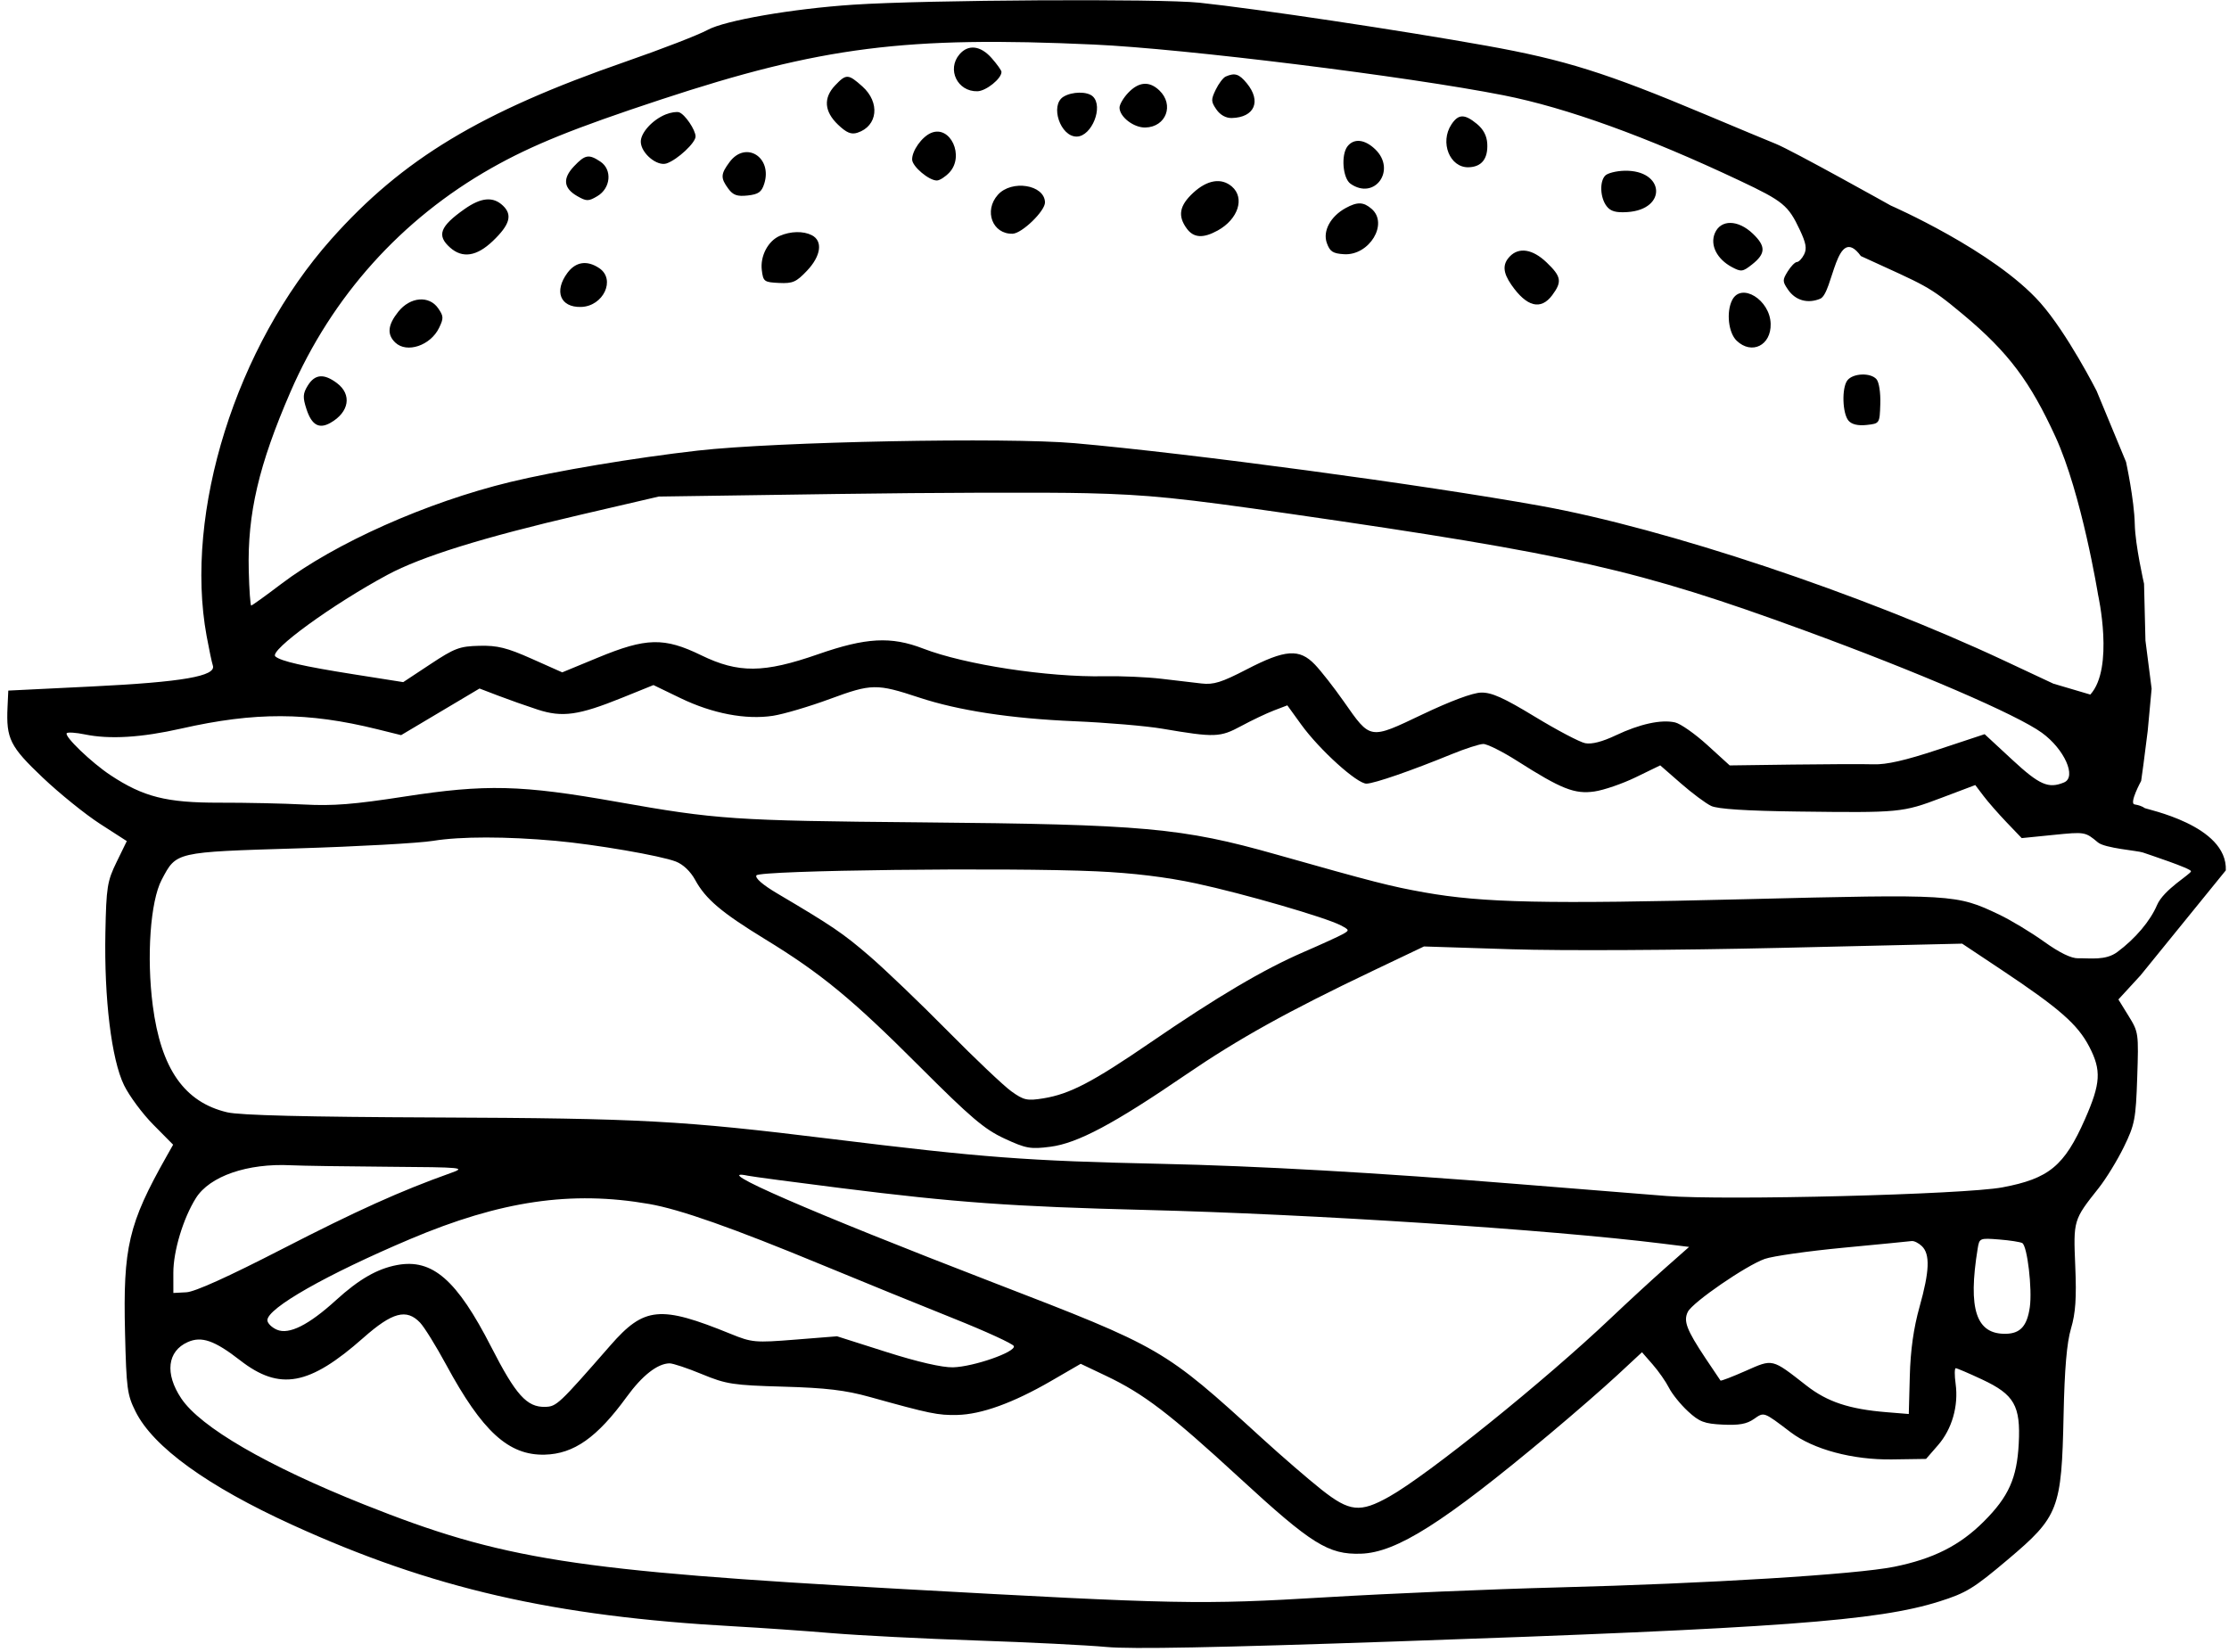
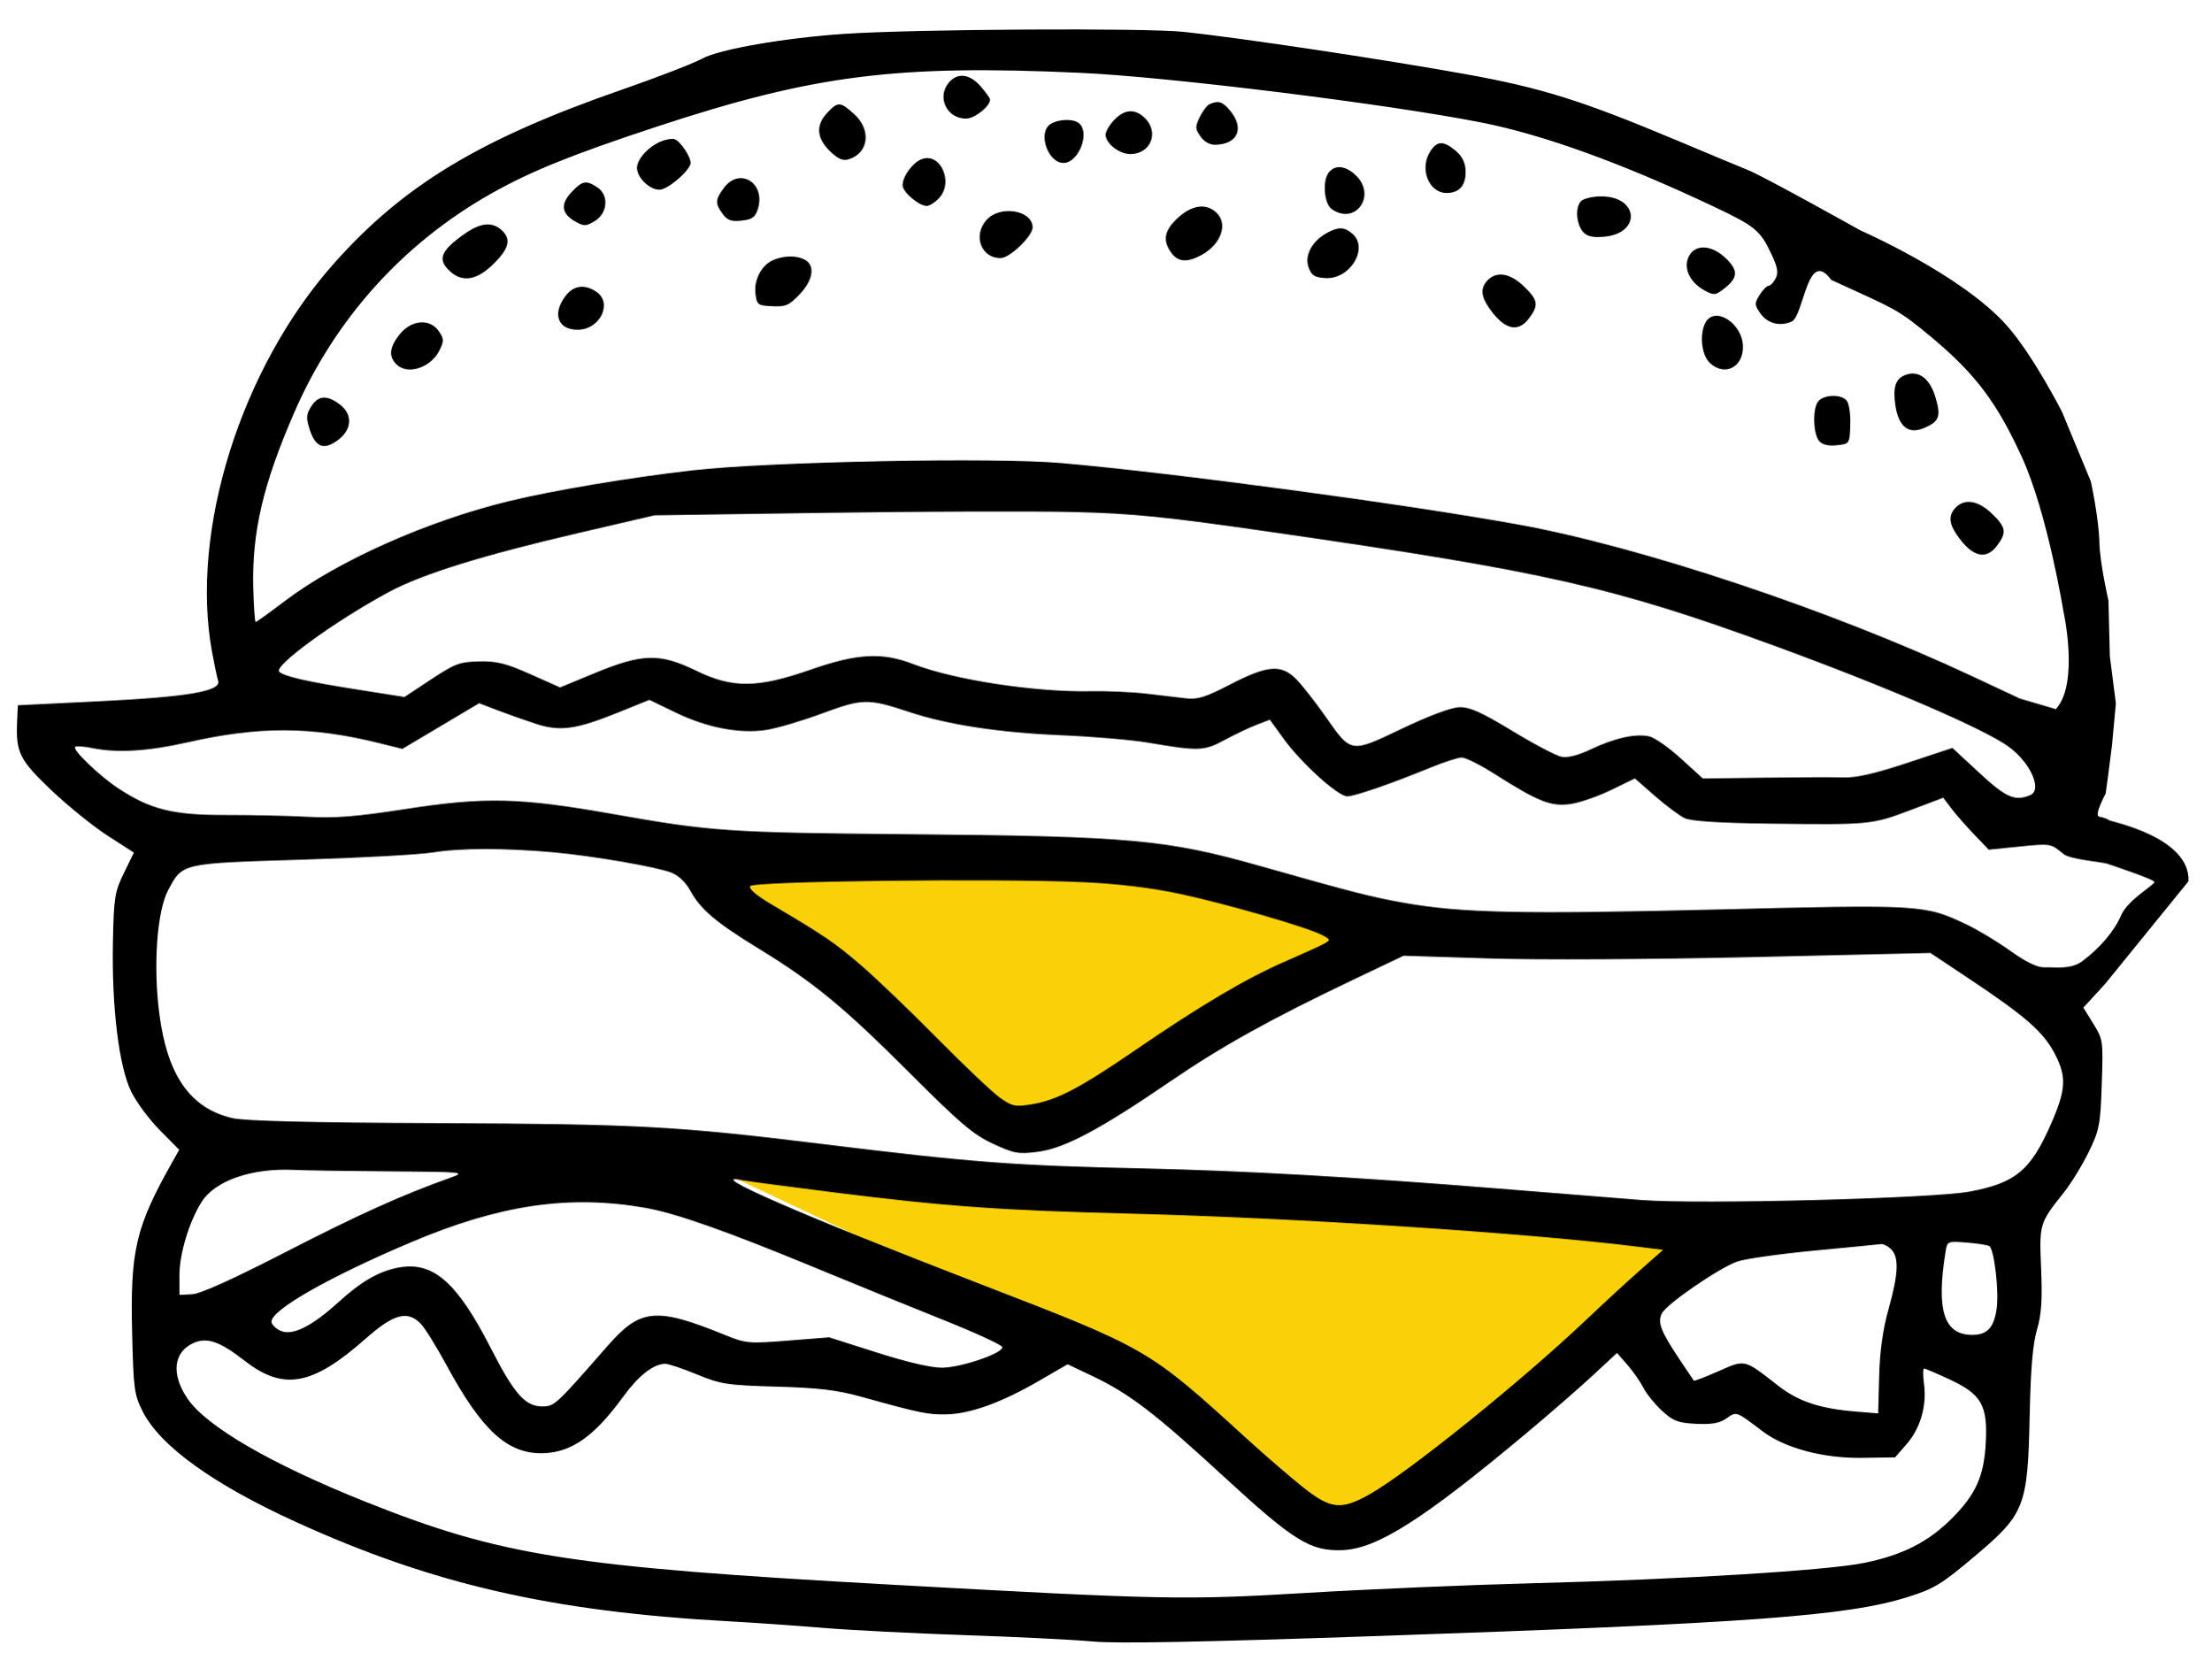
- <svg xmlns="http://www.w3.org/2000/svg" width="160" viewBox="0 0 224 166" fill="none">
-   <path fill-rule="evenodd" clip-rule="evenodd" d="M85.758 0.471C79.633 0.877 72.846 2.052 71.106 3.008C70.207 3.501 66.518 4.93 62.907 6.183C48.292 11.255 40.455 15.979 33.286 24.04C23.731 34.785 18.484 51.495 20.764 63.923C21.005 65.237 21.287 66.573 21.391 66.89C21.739 67.955 18.341 68.545 9.284 68.99L0.833 69.405L0.757 71.061C0.611 74.246 0.999 75.022 4.296 78.151C5.991 79.759 8.585 81.852 10.06 82.803L12.743 84.532L11.717 86.636C10.776 88.562 10.682 89.158 10.591 93.728C10.46 100.376 11.204 106.472 12.461 109.057C12.987 110.138 14.312 111.927 15.408 113.033L17.398 115.044L16.728 116.232C12.911 122.991 12.355 125.357 12.565 133.945C12.702 139.569 12.783 140.176 13.622 141.861C15.399 145.427 20.838 149.36 29.387 153.258C43.384 159.64 55.621 162.448 73.806 163.451C76.44 163.596 80.835 163.902 83.572 164.132C86.309 164.361 92.857 164.695 98.122 164.872C103.388 165.051 109.272 165.344 111.199 165.524C113.668 165.754 122.241 165.591 140.248 164.969C178.784 163.64 188.684 162.912 194.891 160.949C197.6 160.092 198.331 159.645 201.777 156.735C206.895 152.413 207.177 151.682 207.377 142.216C207.476 137.551 207.698 134.952 208.123 133.517C208.583 131.963 208.686 130.453 208.55 127.251C208.355 122.625 208.361 122.604 210.897 119.41C211.638 118.477 212.779 116.616 213.434 115.274C214.53 113.027 214.636 112.475 214.776 108.294C214.925 103.821 214.912 103.731 213.906 102.101L212.885 100.448L213.999 99.234L215.113 98.021L223.68 87.472C223.866 82.917 215.665 81.342 215.512 81.205C215.359 81.068 214.907 80.905 214.509 80.843C213.934 80.754 215.172 78.484 215.172 78.484L215.403 76.816L215.83 73.463L216.224 69.214L215.604 64.377L215.462 58.668C215.462 58.668 214.576 54.804 214.531 52.689C214.479 50.219 213.653 46.424 213.653 46.424L210.693 39.28C210.693 39.28 207.753 33.492 205.027 30.418C200.386 25.185 190.009 20.657 190.009 20.657C190.009 20.657 180.113 15.122 178.447 14.452C177.731 14.165 174.545 12.837 171.367 11.501C161.395 7.31 157.268 6.014 149.378 4.596C140.86 3.066 126.312 0.884 120.538 0.272C116.571 -0.149 93.083 -0.014 85.758 0.471ZM109.944 4.478C119.026 4.894 141.434 7.67 151.096 9.576C157.427 10.826 165.475 13.736 174.86 18.169C179.206 20.222 179.709 20.635 180.87 23.104C181.498 24.438 181.594 24.988 181.3 25.573C181.093 25.987 180.767 26.329 180.577 26.334C180.387 26.339 179.97 26.765 179.651 27.281C179.116 28.147 179.119 28.287 179.693 29.121C180.435 30.198 181.659 30.543 182.914 30.027C184.218 29.492 184.523 22.34 187.005 25.734C193.622 28.775 193.732 28.65 197.284 31.611C201.898 35.458 204.048 38.426 206.556 43.885C209.202 49.644 210.844 59.783 210.844 59.783C210.844 59.783 212.488 67.143 210.063 69.805L206.348 68.708L201.383 66.382C187.023 59.655 167.427 53.115 154.821 50.84C143.049 48.716 119.696 45.575 108.008 44.542C101.142 43.936 78.011 44.389 70.133 45.284C63.771 46.007 55.85 47.334 51.265 48.445C42.875 50.479 33.667 54.582 28.229 58.711C26.678 59.888 25.336 60.854 25.247 60.856C25.159 60.858 25.046 59.275 24.998 57.337C24.856 51.634 26.002 46.73 29.192 39.38C33.354 29.788 40.338 22.013 49.392 16.89C53.449 14.595 57.668 12.889 66.397 10.011C82.538 4.692 91.038 3.611 109.944 4.478ZM96.424 5.459C95.127 6.973 96.216 9.222 98.222 9.172C99.098 9.15 100.658 7.894 100.642 7.223C100.638 7.074 100.194 6.452 99.655 5.84C98.542 4.577 97.305 4.431 96.424 5.459ZM83.92 8.587C82.728 9.845 82.83 11.206 84.216 12.53C85.07 13.346 85.544 13.542 86.168 13.339C88.213 12.673 88.464 10.294 86.659 8.684C85.239 7.416 85.036 7.409 83.92 8.587ZM123.179 7.691C122.925 7.801 122.473 8.393 122.176 9.008C121.687 10.018 121.694 10.208 122.242 11.004C122.62 11.554 123.199 11.876 123.783 11.861C126.079 11.804 126.783 10.173 125.292 8.364C124.519 7.427 124.098 7.292 123.179 7.691ZM113.37 9.333C112.886 9.844 112.496 10.518 112.504 10.832C112.527 11.762 113.945 12.845 115.102 12.816C117.185 12.764 118.024 10.536 116.507 9.087C115.499 8.124 114.436 8.207 113.37 9.333ZM106.866 9.726C105.487 10.579 106.565 13.767 108.218 13.726C109.719 13.688 110.903 10.724 109.827 9.696C109.279 9.173 107.735 9.188 106.866 9.726ZM66.902 11.499C65.568 12.035 64.373 13.351 64.395 14.261C64.424 15.407 66.042 16.752 66.995 16.422C68.089 16.044 69.916 14.337 69.9 13.709C69.883 13.034 68.837 11.496 68.254 11.289C68.012 11.203 67.403 11.298 66.902 11.499ZM93.568 13.36C92.642 13.748 91.642 15.156 91.664 16.04C91.681 16.737 93.37 18.158 94.157 18.139C94.433 18.132 94.991 17.776 95.396 17.348C96.959 15.699 95.513 12.544 93.568 13.36ZM145.861 12.503C144.67 14.303 145.689 16.858 147.578 16.811C148.89 16.778 149.541 15.959 149.461 14.443C149.418 13.649 149.073 12.99 148.415 12.45C147.178 11.434 146.559 11.447 145.861 12.503ZM57.684 16.712C56.52 17.94 56.625 18.916 58.008 19.708C58.944 20.244 59.136 20.244 60.032 19.712C61.38 18.912 61.543 17.049 60.337 16.244C59.173 15.468 58.799 15.534 57.684 16.712ZM73.318 16.285C72.415 17.499 72.397 17.885 73.193 18.967C73.67 19.616 74.086 19.762 75.135 19.648C76.213 19.53 76.532 19.305 76.797 18.478C77.652 15.809 74.943 14.101 73.318 16.285ZM135.418 14.702C134.745 15.559 134.935 17.922 135.721 18.469C138.159 20.168 140.364 17.07 138.193 14.996C137.147 13.996 136.062 13.882 135.418 14.702ZM46.68 21.013C44.207 22.755 43.865 23.667 45.231 24.882C46.474 25.988 47.901 25.771 49.517 24.23C51.234 22.593 51.521 21.603 50.548 20.673C49.559 19.728 48.354 19.834 46.68 21.013ZM100.277 19.58C98.846 21.189 99.735 23.541 101.756 23.491C102.696 23.468 105.036 21.2 105.014 20.333C104.97 18.558 101.657 18.031 100.277 19.58ZM119.903 19.384C118.517 20.669 118.333 21.706 119.265 22.974C119.956 23.914 120.907 23.973 122.372 23.166C124.431 22.03 125.122 19.895 123.801 18.752C122.744 17.839 121.321 18.07 119.903 19.384ZM161.309 17.652C160.728 18.264 160.806 19.875 161.457 20.724C161.85 21.237 162.388 21.389 163.538 21.314C167.582 21.052 167.294 17.06 163.238 17.161C162.414 17.181 161.545 17.402 161.309 17.652ZM135.231 20.91C133.706 21.745 132.909 23.225 133.337 24.422C133.645 25.285 133.948 25.481 135.07 25.549C137.608 25.7 139.562 22.481 137.836 20.989C137.02 20.284 136.408 20.265 135.231 20.91ZM78.356 23.707C77.182 24.216 76.385 25.734 76.555 27.139C76.695 28.295 76.789 28.366 78.283 28.437C79.668 28.503 80.016 28.351 81.103 27.203C82.512 25.716 82.712 24.211 81.576 23.636C80.718 23.202 79.455 23.23 78.356 23.707ZM172.333 23.433C171.826 24.629 172.539 26.043 174.056 26.849C174.977 27.338 175.135 27.317 176.064 26.584C177.452 25.49 177.473 24.75 176.152 23.488C174.661 22.064 172.925 22.039 172.333 23.433ZM57.024 27.423C55.653 29.267 56.299 30.901 58.379 30.849C60.635 30.793 61.911 28.077 60.214 26.946C58.993 26.131 57.859 26.301 57.024 27.423ZM151.714 25.785C150.978 26.562 151.027 27.388 151.883 28.623C153.421 30.844 154.844 31.205 155.989 29.666C156.997 28.311 156.907 27.791 155.418 26.369C154.017 25.03 152.636 24.812 151.714 25.785ZM40.02 31.334C38.964 32.66 38.872 33.614 39.722 34.427C40.88 35.532 43.263 34.733 44.126 32.95C44.591 31.988 44.583 31.779 44.041 30.993C43.127 29.665 41.22 29.827 40.02 31.334ZM174.067 30.166C173.463 31.372 173.696 33.451 174.524 34.242C176.035 35.686 177.994 34.715 177.94 32.548C177.88 30.128 174.981 28.344 174.067 30.166ZM30.929 38.752C30.434 39.555 30.413 39.931 30.799 41.118C31.321 42.721 32.063 43.146 33.209 42.495C35.096 41.426 35.386 39.648 33.862 38.504C32.547 37.517 31.645 37.594 30.929 38.752ZM185.654 38.22C185.068 38.967 185.142 41.563 185.771 42.287C186.092 42.656 186.723 42.803 187.579 42.71C188.894 42.566 188.895 42.565 188.958 40.595C188.994 39.46 188.832 38.407 188.575 38.111C187.986 37.434 186.22 37.5 185.654 38.22ZM109.205 49.567C115.391 49.718 118.588 50.042 129.674 51.643C157.836 55.71 164.67 57.26 181.318 63.354C192.746 67.537 202.691 71.823 205.199 73.647C207.466 75.296 208.715 78.101 207.42 78.637C205.853 79.286 204.955 78.892 202.215 76.354L199.443 73.786L194.779 75.33C191.457 76.429 189.586 76.856 188.274 76.814C187.262 76.782 183.596 76.794 180.129 76.841L173.825 76.926L171.574 74.877C170.336 73.75 168.878 72.727 168.333 72.604C166.938 72.289 164.794 72.757 162.376 73.903C161.012 74.55 159.959 74.82 159.303 74.693C158.754 74.586 156.482 73.39 154.253 72.035C151.116 70.129 149.895 69.58 148.842 69.606C147.989 69.626 145.793 70.444 142.941 71.801C137.596 74.345 137.752 74.371 135.042 70.502C134.063 69.104 132.756 67.433 132.137 66.788C130.58 65.165 129.165 65.264 125.292 67.27C122.756 68.583 121.968 68.83 120.748 68.692C119.937 68.6 118.11 68.385 116.69 68.215C115.269 68.046 112.7 67.933 110.981 67.965C105.287 68.073 96.969 66.802 92.773 65.183C89.544 63.938 87.029 64.073 82.213 65.752C76.747 67.656 74.215 67.678 70.46 65.852C66.736 64.04 64.942 64.083 60.063 66.101L56.501 67.573L53.443 66.211C50.944 65.097 49.981 64.859 48.174 64.904C46.178 64.953 45.697 65.134 43.242 66.757L40.522 68.555L35.547 67.769C30.476 66.967 28.222 66.452 27.669 65.97C27.013 65.397 33.421 60.735 38.944 57.767C42.356 55.934 48.521 54.016 58.337 51.733L66.201 49.904L84.037 49.646C93.847 49.505 105.173 49.469 109.205 49.567ZM54.026 71.314C56.514 72.123 58.14 71.895 62.523 70.123L65.669 68.851L68.388 70.165C71.591 71.714 74.949 72.355 77.672 71.939C78.742 71.775 81.318 71.014 83.395 70.248C87.594 68.7 88.095 68.692 92.366 70.104C96.321 71.411 101.588 72.215 107.966 72.485C111.207 72.622 115.189 72.96 116.814 73.237C122.086 74.133 122.608 74.115 124.731 72.968C125.793 72.394 127.271 71.691 128.015 71.406L129.368 70.889L130.762 72.817C132.597 75.354 136.384 78.78 137.328 78.757C138.128 78.737 141.828 77.457 145.866 75.803C147.228 75.245 148.661 74.781 149.053 74.771C149.444 74.762 150.987 75.532 152.482 76.484C156.91 79.304 158.246 79.832 160.227 79.546C161.175 79.409 163.051 78.763 164.396 78.109L166.843 76.921L168.912 78.727C170.05 79.721 171.421 80.743 171.96 80.998C172.613 81.309 175.51 81.496 180.666 81.56C190.946 81.689 191.176 81.667 195.101 80.184L198.502 78.899L199.324 79.986C199.776 80.585 200.826 81.785 201.657 82.653L203.169 84.231L206.357 83.91C209.522 83.591 209.554 83.597 210.827 84.663C211.532 85.254 214.808 85.487 215.351 85.679C215.894 85.871 220.174 87.275 220.181 87.559C220.188 87.844 217.434 89.389 216.765 90.966C216.096 92.543 214.6 94.33 212.767 95.686C211.588 96.557 210.063 96.281 208.852 96.311C208.151 96.329 206.972 95.755 205.407 94.633C204.098 93.695 202.064 92.47 200.887 91.909C196.607 89.872 196.268 89.852 175.343 90.372C155.316 90.87 149.027 90.736 143.142 89.688C139.765 89.087 138.032 88.643 128.262 85.878C118.772 83.192 114.962 82.849 92.427 82.647C73.762 82.481 72.026 82.363 61.997 80.585C52.381 78.88 48.825 78.792 40.646 80.057C35.533 80.847 33.486 81.009 30.549 80.855C28.523 80.748 24.694 80.665 22.04 80.671C16.731 80.681 14.407 80.093 11.098 77.903C9.188 76.638 6.426 73.985 6.709 73.686C6.818 73.571 7.637 73.626 8.528 73.81C11.023 74.322 14.206 74.129 18.219 73.221C25.635 71.543 30.924 71.561 37.903 73.287L40.309 73.883L44.249 71.54L48.189 69.197L50.095 69.926C51.143 70.327 52.912 70.951 54.026 71.314ZM55.841 84.506C59.855 84.869 66.389 85.995 67.919 86.587C68.651 86.871 69.395 87.579 69.864 88.44C70.909 90.358 72.505 91.71 76.872 94.382C82.519 97.836 85.641 100.407 92.387 107.157C97.569 112.34 98.921 113.489 100.941 114.426C103.109 115.431 103.555 115.511 105.566 115.249C108.294 114.894 111.934 112.958 119.151 108.022C124.432 104.41 129.43 101.633 138.015 97.544L143.1 95.121L151.942 95.403C156.96 95.562 168.654 95.501 178.984 95.261L197.184 94.838L201.112 97.453C206.968 101.353 208.795 102.953 209.962 105.204C211.19 107.571 211.111 108.882 209.526 112.479C207.456 117.176 205.909 118.453 201.226 119.333C197.419 120.049 173.391 120.664 167.463 120.198C164.929 119.998 158.211 119.46 152.534 119C138.369 117.855 126.438 117.179 116.614 116.965C103.152 116.672 98.815 116.344 83.469 114.456C68.487 112.612 64.408 112.391 43.801 112.308C30.8 112.255 24.109 112.09 22.834 111.789C18.521 110.771 16.176 107.408 15.352 101.061C14.715 96.156 15.111 90.574 16.248 88.418C17.737 85.597 17.546 85.641 29.923 85.262C35.989 85.076 42.105 84.737 43.516 84.507C46.289 84.057 50.864 84.056 55.841 84.506ZM110.181 87.569C113.854 87.736 117.216 88.145 120.215 88.789C125.006 89.82 133.249 92.21 134.75 93.005C135.611 93.461 135.62 93.5 134.956 93.877C134.573 94.094 132.786 94.911 130.985 95.691C126.965 97.433 122.319 100.178 115.598 104.784C109.81 108.751 107.502 109.955 104.862 110.384C103.218 110.651 102.886 110.579 101.633 109.68C100.865 109.128 97.983 106.395 95.228 103.606C92.473 100.816 88.95 97.441 87.4 96.105C84.722 93.798 83.633 93.058 78.118 89.799C76.647 88.93 75.858 88.246 76.015 87.977C76.314 87.463 101.282 87.165 110.181 87.569ZM38.996 117.26C46.636 117.316 46.85 117.338 45.266 117.902C40.268 119.683 35.845 121.677 28.369 125.522C22.903 128.333 19.584 129.832 18.728 129.877L17.422 129.945L17.42 127.913C17.418 125.731 18.412 122.439 19.686 120.411C21.073 118.204 24.87 116.892 29.243 117.111C30.256 117.162 34.645 117.229 38.996 117.26ZM84.484 119.402C96.055 120.856 101.727 121.264 115.073 121.6C131.901 122.024 155.642 123.568 167.019 124.979L169.744 125.317L167.34 127.441C166.018 128.61 163.562 130.871 161.882 132.466C155.213 138.798 143.503 148.232 139.595 150.422C136.684 152.054 135.626 151.944 132.806 149.715C131.506 148.686 128.832 146.378 126.865 144.584C116.924 135.517 116.83 135.462 99.803 128.892C81.317 121.76 71.124 117.32 75.164 118.162C75.621 118.257 79.815 118.815 84.484 119.402ZM65.237 121.002C68.356 121.546 73.582 123.388 82.653 127.14C86.639 128.789 92.564 131.202 95.819 132.503C99.074 133.804 101.804 135.056 101.884 135.286C102.092 135.879 97.823 137.366 95.767 137.418C94.688 137.444 92.216 136.876 89.086 135.88L84.118 134.3L79.896 134.636C75.89 134.956 75.559 134.926 73.444 134.064C66.34 131.169 64.741 131.322 61.338 135.218C56.147 141.16 55.932 141.363 54.782 141.392C52.947 141.437 51.838 140.206 49.374 135.39C45.909 128.616 43.455 126.477 39.906 127.138C37.914 127.509 36.076 128.565 33.772 130.664C31.017 133.172 29.046 134.16 27.829 133.639C27.31 133.417 26.879 132.99 26.871 132.691C26.841 131.487 32.806 128.093 41.2 124.538C50.304 120.682 57.407 119.637 65.237 121.002ZM193.131 125.234C193.974 126.041 193.911 127.743 192.903 131.336C192.304 133.473 191.992 135.687 191.923 138.29L191.821 142.11L189.567 141.926C185.838 141.622 183.634 140.889 181.541 139.256C178.023 136.51 178.197 136.552 175.426 137.777C174.084 138.37 172.947 138.807 172.899 138.749C172.851 138.69 172.171 137.679 171.388 136.501C169.49 133.645 169.155 132.763 169.618 131.838C170.101 130.875 175.47 127.183 177.35 126.521C178.142 126.242 181.689 125.737 185.232 125.4C188.775 125.064 191.868 124.761 192.106 124.728C192.344 124.695 192.805 124.923 193.131 125.234ZM203.228 124.933C203.733 125.23 204.242 129.563 203.983 131.372C203.715 133.253 203.039 134.012 201.603 134.048C198.591 134.123 197.747 131.595 198.744 125.483C198.915 124.431 198.948 124.417 200.896 124.57C201.984 124.656 203.033 124.819 203.228 124.933ZM42.217 132.93C42.642 133.377 43.818 135.275 44.832 137.148C48.472 143.875 51.112 146.285 54.743 146.195C57.669 146.122 60.005 144.475 62.98 140.387C64.54 138.241 66.062 137.048 67.275 137.018C67.605 137.009 69.074 137.498 70.539 138.104C72.98 139.114 73.667 139.219 78.726 139.362C83.001 139.482 84.959 139.715 87.397 140.394C93.464 142.084 94.264 142.248 96.191 142.205C98.632 142.15 101.82 140.995 105.636 138.785L108.604 137.065L111.141 138.271C114.95 140.083 117.533 142.057 124.59 148.551C131.815 155.201 133.496 156.25 136.761 156.15C140.336 156.04 145.07 153.038 155.733 144.117C158.112 142.128 161.172 139.465 162.533 138.201L165.009 135.902L166.082 137.13C166.673 137.806 167.411 138.863 167.723 139.48C168.035 140.097 168.892 141.158 169.628 141.838C170.778 142.899 171.272 143.088 173.131 143.177C174.762 143.254 175.532 143.116 176.251 142.617C177.298 141.89 177.19 141.852 179.952 143.945C182.229 145.671 186.184 146.731 190.128 146.673L193.556 146.623L194.761 145.238C196.164 143.625 196.832 141.293 196.527 139.073C196.408 138.21 196.415 137.506 196.542 137.507C196.669 137.509 197.862 138.019 199.192 138.642C202.425 140.154 203.067 141.276 202.871 145.077C202.692 148.558 201.855 150.424 199.352 152.922C196.942 155.328 194.299 156.661 190.361 157.461C186.536 158.236 171.635 159.152 156.485 159.541C150.014 159.707 139.552 160.152 133.237 160.53C120.639 161.284 118.437 161.241 90.636 159.698C57.568 157.864 50.5 156.753 36.575 151.201C26.837 147.318 20.139 143.43 18.211 140.538C16.55 138.048 16.812 135.797 18.868 134.881C20.258 134.262 21.559 134.716 24.133 136.717C28.108 139.806 31.075 139.264 36.509 134.458C39.429 131.876 40.852 131.495 42.217 132.93Z" fill="black" />
+ <svg xmlns="http://www.w3.org/2000/svg" width="145" viewBox="0 0 227 172" fill="none">
+   <path d="M104.5 117.5L73.5 90.5V87L114 88.5C123.333 91 142.2 96.1 143 96.5C143.8 96.9 117.667 110.667 104.5 117.5Z" fill="#FAD008" />
+   <path d="M174 126C174.8 126.4 150.167 151.667 137 158.5L110.5 137.499L74.5 120.499L107.5 122.999L147 124.499C156.333 126.999 173.2 125.6 174 126Z" fill="#FAD008" />
+   <path fill-rule="evenodd" clip-rule="evenodd" d="M86.758 3.471C80.633 3.877 73.846 5.052 72.106 6.008C71.207 6.501 67.518 7.93 63.907 9.183C49.292 14.255 41.455 18.979 34.286 27.04C24.731 37.785 19.484 54.495 21.764 66.923C22.005 68.237 22.287 69.573 22.391 69.89C22.739 70.955 19.341 71.545 10.284 71.99L1.833 72.405L1.757 74.061C1.611 77.246 1.999 78.022 5.296 81.151C6.991 82.759 9.585 84.852 11.06 85.803L13.743 87.532L12.717 89.636C11.776 91.562 11.682 92.158 11.591 96.728C11.46 103.376 12.204 109.472 13.461 112.057C13.987 113.138 15.312 114.927 16.408 116.033L18.398 118.044L17.728 119.232C13.911 125.991 13.355 128.357 13.565 136.945C13.702 142.569 13.783 143.176 14.622 144.861C16.399 148.427 21.838 152.36 30.387 156.258C44.384 162.64 56.621 165.448 74.806 166.451C77.44 166.596 81.835 166.902 84.572 167.132C87.309 167.361 93.857 167.695 99.122 167.872C104.388 168.051 110.272 168.344 112.199 168.524C114.668 168.754 123.241 168.591 141.248 167.969C179.784 166.64 189.684 165.912 195.891 163.949C198.6 163.092 199.331 162.645 202.777 159.735C207.895 155.413 208.177 154.682 208.377 145.216C208.476 140.551 208.698 137.952 209.123 136.517C209.583 134.963 209.686 133.453 209.55 130.251C209.355 125.625 209.361 125.604 211.897 122.41C212.638 121.477 213.779 119.616 214.434 118.274C215.53 116.027 215.636 115.475 215.776 111.294C215.925 106.821 215.912 106.731 214.906 105.101L213.885 103.448L214.999 102.234L216.113 101.021L224.68 90.472C224.866 85.917 216.665 84.342 216.512 84.205C216.359 84.068 215.907 83.905 215.509 83.843C214.934 83.754 216.172 81.484 216.172 81.484L216.403 79.816L216.83 76.463L217.224 72.214L216.604 67.377L216.462 61.668C216.462 61.668 215.576 57.804 215.531 55.689C215.479 53.219 214.653 49.424 214.653 49.424L211.693 42.28C211.693 42.28 208.753 36.492 206.027 33.418C201.386 28.185 191.009 23.657 191.009 23.657C191.009 23.657 181.113 18.122 179.447 17.452C178.731 17.165 175.545 15.837 172.367 14.501C162.395 10.31 158.268 9.014 150.378 7.596C141.86 6.066 127.312 3.884 121.538 3.272C117.571 2.851 94.083 2.986 86.758 3.471ZM110.944 7.478C120.026 7.894 142.434 10.67 152.096 12.576C158.427 13.826 166.475 16.736 175.86 21.169C180.206 23.222 180.709 23.635 181.87 26.104C182.498 27.438 182.594 27.988 182.3 28.573C182.093 28.987 181.767 29.329 181.577 29.334C181.387 29.339 180.97 29.765 180.651 30.281C180.116 31.147 180.119 31.287 180.693 32.121C181.435 33.198 182.659 33.542 183.914 33.027C185.218 32.492 185.523 25.34 188.005 28.734C194.622 31.775 194.732 31.65 198.284 34.611C202.898 38.458 205.048 41.426 207.556 46.885C210.202 52.644 211.844 62.783 211.844 62.783C211.844 62.783 213.488 70.143 211.063 72.805L207.348 71.708L202.383 69.382C188.023 62.655 168.427 56.115 155.821 53.84C144.049 51.716 120.696 48.575 109.008 47.542C102.142 46.936 79.011 47.389 71.133 48.284C64.771 49.007 56.85 50.334 52.265 51.445C43.875 53.479 34.667 57.582 29.229 61.711C27.678 62.888 26.336 63.854 26.247 63.856C26.159 63.858 26.046 62.275 25.998 60.337C25.856 54.634 27.002 49.73 30.192 42.38C34.354 32.788 41.338 25.013 50.392 19.89C54.449 17.595 58.668 15.889 67.397 13.011C83.538 7.692 92.038 6.611 110.944 7.478ZM97.424 8.459C96.127 9.973 97.216 12.222 99.222 12.172C100.098 12.15 101.658 10.894 101.642 10.223C101.638 10.074 101.194 9.452 100.655 8.84C99.542 7.577 98.305 7.431 97.424 8.459ZM84.92 11.587C83.728 12.845 83.83 14.206 85.216 15.53C86.07 16.346 86.544 16.542 87.168 16.339C89.213 15.673 89.464 13.294 87.659 11.684C86.239 10.416 86.036 10.409 84.92 11.587ZM124.179 10.691C123.925 10.801 123.473 11.393 123.176 12.008C122.687 13.018 122.694 13.208 123.242 14.004C123.62 14.554 124.199 14.876 124.783 14.861C127.079 14.804 127.783 13.173 126.292 11.364C125.519 10.427 125.098 10.292 124.179 10.691ZM114.37 12.333C113.886 12.844 113.496 13.518 113.504 13.832C113.527 14.762 114.945 15.845 116.102 15.816C118.185 15.764 119.024 13.536 117.507 12.087C116.499 11.124 115.436 11.207 114.37 12.333ZM107.866 12.726C106.487 13.579 107.565 16.767 109.218 16.726C110.719 16.689 111.903 13.724 110.827 12.696C110.279 12.173 108.735 12.188 107.866 12.726ZM67.902 14.499C66.568 15.035 65.373 16.351 65.395 17.261C65.424 18.407 67.042 19.752 67.995 19.422C69.089 19.044 70.916 17.337 70.9 16.709C70.883 16.034 69.837 14.496 69.254 14.289C69.012 14.203 68.403 14.298 67.902 14.499ZM94.568 16.36C93.642 16.748 92.642 18.156 92.664 19.04C92.681 19.737 94.37 21.158 95.157 21.139C95.433 21.132 95.991 20.776 96.396 20.348C97.959 18.699 96.513 15.544 94.568 16.36ZM146.861 15.503C145.67 17.303 146.689 19.858 148.578 19.811C149.89 19.778 150.541 18.959 150.461 17.442C150.418 16.649 150.073 15.99 149.415 15.45C148.178 14.434 147.559 14.447 146.861 15.503ZM58.684 19.712C57.52 20.94 57.625 21.916 59.008 22.708C59.944 23.244 60.136 23.244 61.032 22.712C62.38 21.912 62.543 20.049 61.337 19.244C60.173 18.468 59.799 18.534 58.684 19.712ZM74.318 19.285C73.415 20.499 73.397 20.885 74.193 21.967C74.67 22.616 75.086 22.762 76.135 22.648C77.213 22.53 77.532 22.305 77.797 21.478C78.652 18.809 75.943 17.101 74.318 19.285ZM136.418 17.702C135.745 18.558 135.935 20.922 136.721 21.469C139.159 23.168 141.364 20.07 139.193 17.996C138.147 16.996 137.062 16.882 136.418 17.702ZM47.68 24.013C45.207 25.755 44.865 26.667 46.231 27.882C47.474 28.988 48.901 28.771 50.517 27.23C52.234 25.593 52.521 24.603 51.548 23.673C50.559 22.728 49.354 22.834 47.68 24.013ZM101.277 22.58C99.846 24.189 100.735 26.541 102.756 26.491C103.696 26.468 106.036 24.2 106.014 23.333C105.97 21.558 102.657 21.031 101.277 22.58ZM120.903 22.384C119.517 23.669 119.333 24.706 120.265 25.974C120.956 26.914 121.907 26.973 123.372 26.166C125.431 25.03 126.122 22.895 124.801 21.752C123.744 20.839 122.321 21.07 120.903 22.384ZM162.309 20.652C161.728 21.264 161.806 22.875 162.457 23.724C162.85 24.237 163.388 24.389 164.538 24.314C168.582 24.052 168.294 20.06 164.238 20.161C163.414 20.181 162.545 20.402 162.309 20.652ZM136.231 23.91C134.706 24.745 133.909 26.225 134.337 27.422C134.645 28.285 134.948 28.481 136.07 28.549C138.608 28.7 140.562 25.481 138.836 23.989C138.02 23.284 137.408 23.265 136.231 23.91ZM79.356 26.707C78.182 27.216 77.385 28.734 77.555 30.139C77.695 31.295 77.789 31.366 79.283 31.437C80.668 31.503 81.016 31.351 82.103 30.203C83.512 28.716 83.712 27.211 82.576 26.636C81.718 26.202 80.455 26.23 79.356 26.707ZM173.333 26.433C172.826 27.629 173.539 29.043 175.056 29.849C175.977 30.338 176.135 30.317 177.064 29.584C178.452 28.49 178.473 27.75 177.152 26.488C175.661 25.064 173.925 25.039 173.333 26.433ZM58.024 30.423C56.653 32.267 57.299 33.901 59.379 33.849C61.635 33.793 62.911 31.077 61.214 29.946C59.993 29.131 58.859 29.301 58.024 30.423ZM152.714 28.785C151.978 29.562 152.027 30.388 152.883 31.623C154.421 33.844 155.844 34.205 156.989 32.666C157.997 31.311 157.907 30.791 156.418 29.369C155.017 28.03 153.636 27.812 152.714 28.785ZM41.02 34.334C39.964 35.66 39.872 36.614 40.722 37.427C41.88 38.532 44.263 37.733 45.126 35.95C45.591 34.988 45.583 34.779 45.041 33.993C44.127 32.665 42.22 32.827 41.02 34.334ZM175.067 33.166C174.463 34.372 174.696 36.451 175.524 37.242C177.035 38.686 178.994 37.715 178.94 35.548C178.88 33.128 175.981 31.344 175.067 33.166ZM31.929 41.752C31.434 42.555 31.413 42.931 31.799 44.118C32.321 45.721 33.063 46.146 34.209 45.495C36.096 44.426 36.386 42.648 34.862 41.504C33.547 40.517 32.645 40.594 31.929 41.752ZM186.654 41.22C186.068 41.967 186.142 44.563 186.771 45.287C187.092 45.656 187.723 45.803 188.579 45.71C189.894 45.566 189.895 45.565 189.958 43.595C189.994 42.46 189.832 41.407 189.575 41.111C188.986 40.434 187.22 40.5 186.654 41.22ZM110.205 52.567C116.391 52.718 119.588 53.042 130.674 54.643C158.836 58.71 165.67 60.26 182.318 66.354C193.746 70.537 203.691 74.823 206.199 76.647C208.466 78.296 209.715 81.101 208.42 81.637C206.853 82.286 205.955 81.892 203.215 79.354L200.443 76.786L195.779 78.33C192.457 79.429 190.586 79.856 189.274 79.814C188.262 79.782 184.596 79.794 181.129 79.841L174.825 79.926L172.574 77.877C171.336 76.75 169.878 75.727 169.333 75.604C167.938 75.289 165.794 75.757 163.376 76.903C162.012 77.55 160.959 77.82 160.303 77.693C159.754 77.586 157.482 76.39 155.253 75.035C152.116 73.129 150.895 72.58 149.842 72.606C148.989 72.626 146.793 73.444 143.941 74.801C138.596 77.345 138.752 77.371 136.042 73.502C135.063 72.104 133.756 70.433 133.137 69.788C131.58 68.165 130.165 68.264 126.292 70.27C123.756 71.583 122.968 71.83 121.748 71.692C120.937 71.6 119.11 71.385 117.69 71.215C116.269 71.046 113.7 70.933 111.981 70.965C106.287 71.073 97.969 69.802 93.773 68.183C90.544 66.938 88.029 67.073 83.213 68.752C77.747 70.656 75.215 70.678 71.46 68.852C67.736 67.04 65.942 67.083 61.063 69.101L57.501 70.573L54.443 69.211C51.944 68.097 50.981 67.859 49.174 67.904C47.178 67.953 46.697 68.134 44.242 69.757L41.522 71.555L36.547 70.769C31.476 69.967 29.222 69.452 28.669 68.97C28.013 68.397 34.421 63.735 39.944 60.767C43.356 58.934 49.521 57.016 59.337 54.733L67.201 52.904L85.037 52.646C94.847 52.505 106.173 52.469 110.205 52.567ZM55.026 74.314C57.514 75.123 59.14 74.895 63.523 73.123L66.669 71.851L69.388 73.165C72.591 74.714 75.949 75.355 78.672 74.939C79.742 74.775 82.318 74.014 84.395 73.248C88.594 71.7 89.095 71.692 93.366 73.104C97.321 74.411 102.588 75.215 108.966 75.485C112.207 75.622 116.189 75.96 117.814 76.237C123.086 77.133 123.608 77.115 125.731 75.968C126.793 75.394 128.271 74.691 129.015 74.406L130.368 73.889L131.762 75.817C133.597 78.354 137.384 81.78 138.328 81.757C139.128 81.737 142.828 80.457 146.866 78.803C148.228 78.245 149.661 77.781 150.053 77.771C150.444 77.762 151.987 78.532 153.482 79.484C157.91 82.304 159.246 82.832 161.227 82.546C162.175 82.409 164.051 81.763 165.396 81.109L167.843 79.921L169.912 81.727C171.05 82.721 172.421 83.743 172.96 83.998C173.613 84.309 176.51 84.496 181.666 84.56C191.946 84.689 192.176 84.667 196.101 83.184L199.502 81.899L200.324 82.986C200.776 83.585 201.826 84.785 202.657 85.653L204.169 87.231L207.357 86.91C210.522 86.591 210.554 86.597 211.827 87.663C212.532 88.254 215.808 88.487 216.351 88.679C216.894 88.871 221.174 90.275 221.181 90.559C221.188 90.844 218.434 92.389 217.765 93.966C217.096 95.543 215.6 97.33 213.767 98.686C212.588 99.557 211.063 99.281 209.852 99.311C209.151 99.329 207.972 98.755 206.407 97.633C205.098 96.695 203.064 95.47 201.887 94.909C197.607 92.872 197.268 92.852 176.343 93.372C156.316 93.87 150.027 93.736 144.142 92.688C140.765 92.087 139.032 91.643 129.262 88.878C119.772 86.192 115.962 85.849 93.427 85.647C74.762 85.481 73.026 85.363 62.997 83.585C53.381 81.88 49.825 81.792 41.646 83.057C36.533 83.847 34.486 84.009 31.549 83.855C29.523 83.748 25.694 83.665 23.04 83.671C17.731 83.681 15.407 83.093 12.098 80.903C10.188 79.638 7.426 76.985 7.709 76.686C7.818 76.571 8.637 76.626 9.528 76.81C12.023 77.322 15.206 77.129 19.219 76.221C26.635 74.543 31.924 74.561 38.903 76.287L41.309 76.883L45.249 74.54L49.189 72.197L51.095 72.926C52.143 73.327 53.912 73.951 55.026 74.314ZM56.841 87.506C60.855 87.869 67.389 88.995 68.919 89.587C69.651 89.871 70.395 90.579 70.864 91.44C71.909 93.358 73.505 94.71 77.872 97.382C83.519 100.836 86.641 103.407 93.387 110.157C98.569 115.34 99.921 116.489 101.941 117.426C104.109 118.431 104.555 118.511 106.566 118.249C109.294 117.894 112.934 115.958 120.151 111.022C125.432 107.41 130.43 104.633 139.015 100.544L144.1 98.121L152.942 98.403C157.96 98.562 169.654 98.501 179.984 98.261L198.184 97.838L202.112 100.453C207.968 104.353 209.795 105.953 210.962 108.204C212.19 110.571 212.111 111.882 210.526 115.479C208.456 120.176 206.909 121.453 202.226 122.333C198.419 123.049 174.391 123.664 168.463 123.198C165.929 122.998 159.211 122.46 153.534 122C139.369 120.855 127.438 120.179 117.614 119.965C104.152 119.672 99.815 119.344 84.469 117.456C69.487 115.612 65.408 115.391 44.801 115.308C31.8 115.255 25.109 115.09 23.834 114.789C19.521 113.771 17.176 110.408 16.352 104.061C15.715 99.156 16.111 93.574 17.248 91.418C18.737 88.597 18.546 88.641 30.923 88.262C36.989 88.076 43.105 87.737 44.516 87.507C47.289 87.057 51.864 87.056 56.841 87.506ZM111.181 90.569C114.854 90.736 118.216 91.145 121.215 91.789C126.006 92.82 134.249 95.21 135.75 96.005C136.611 96.461 136.62 96.5 135.956 96.877C135.573 97.094 133.786 97.911 131.985 98.691C127.965 100.433 123.319 103.178 116.598 107.784C110.81 111.751 108.502 112.955 105.862 113.384C104.218 113.651 103.886 113.579 102.633 112.68C101.865 112.128 98.983 109.395 96.228 106.606C93.473 103.816 89.95 100.441 88.4 99.105C85.722 96.798 84.633 96.058 79.118 92.799C77.647 91.93 76.858 91.246 77.015 90.977C77.314 90.463 102.282 90.165 111.181 90.569ZM39.996 120.26C47.636 120.316 47.85 120.338 46.266 120.902C41.268 122.683 36.845 124.677 29.369 128.522C23.903 131.333 20.584 132.832 19.728 132.877L18.422 132.945L18.42 130.913C18.418 128.731 19.412 125.439 20.686 123.411C22.073 121.204 25.87 119.892 30.243 120.111C31.256 120.162 35.645 120.229 39.996 120.26ZM85.484 122.402C97.055 123.856 102.727 124.264 116.073 124.6C132.901 125.024 156.642 126.568 168.019 127.979L170.744 128.317L168.34 130.441C167.018 131.61 164.562 133.871 162.882 135.466C156.213 141.798 144.503 151.232 140.595 153.422C137.684 155.054 136.626 154.944 133.806 152.715C132.506 151.686 129.832 149.378 127.865 147.584C117.924 138.517 117.83 138.462 100.803 131.892C82.317 124.76 72.124 120.32 76.164 121.162C76.621 121.257 80.815 121.815 85.484 122.402ZM66.237 124.002C69.356 124.546 74.582 126.388 83.653 130.14C87.639 131.789 93.564 134.202 96.819 135.503C100.074 136.804 102.804 138.056 102.884 138.286C103.092 138.879 98.823 140.366 96.767 140.418C95.688 140.444 93.216 139.876 90.086 138.88L85.118 137.3L80.896 137.636C76.89 137.956 76.559 137.926 74.444 137.064C67.34 134.169 65.741 134.322 62.338 138.218C57.147 144.16 56.932 144.363 55.782 144.392C53.947 144.437 52.838 143.206 50.374 138.39C46.909 131.616 44.455 129.477 40.906 130.138C38.914 130.509 37.076 131.565 34.772 133.664C32.017 136.172 30.046 137.16 28.829 136.639C28.31 136.417 27.879 135.99 27.871 135.691C27.841 134.487 33.806 131.093 42.2 127.538C51.304 123.682 58.407 122.637 66.237 124.002ZM194.131 128.234C194.974 129.041 194.911 130.743 193.903 134.336C193.304 136.473 192.992 138.687 192.923 141.29L192.821 145.11L190.567 144.926C186.838 144.622 184.634 143.889 182.541 142.256C179.023 139.51 179.197 139.552 176.426 140.777C175.084 141.37 173.947 141.807 173.899 141.749C173.851 141.69 173.171 140.679 172.388 139.501C170.49 136.645 170.155 135.763 170.618 134.838C171.101 133.875 176.47 130.183 178.35 129.521C179.142 129.242 182.689 128.737 186.232 128.4C189.775 128.064 192.868 127.761 193.106 127.728C193.344 127.695 193.805 127.923 194.131 128.234ZM204.228 127.933C204.733 128.23 205.242 132.563 204.983 134.372C204.715 136.253 204.039 137.012 202.603 137.048C199.591 137.123 198.747 134.595 199.744 128.483C199.915 127.431 199.948 127.417 201.896 127.57C202.984 127.656 204.033 127.819 204.228 127.933ZM43.217 135.93C43.642 136.377 44.818 138.275 45.832 140.148C49.472 146.875 52.112 149.285 55.743 149.195C58.669 149.122 61.005 147.475 63.98 143.387C65.54 141.241 67.062 140.048 68.275 140.018C68.605 140.009 70.074 140.498 71.539 141.104C73.98 142.114 74.667 142.219 79.726 142.362C84.001 142.482 85.959 142.715 88.397 143.394C94.464 145.084 95.264 145.248 97.191 145.205C99.632 145.15 102.82 143.995 106.636 141.785L109.604 140.065L112.141 141.271C115.95 143.083 118.533 145.057 125.59 151.551C132.815 158.201 134.496 159.25 137.761 159.15C141.336 159.04 146.07 156.038 156.733 147.117C159.112 145.128 162.172 142.465 163.533 141.201L166.009 138.902L167.082 140.13C167.673 140.806 168.411 141.863 168.723 142.48C169.035 143.097 169.892 144.158 170.628 144.838C171.778 145.899 172.272 146.088 174.131 146.177C175.762 146.254 176.532 146.116 177.251 145.617C178.298 144.89 178.19 144.852 180.952 146.945C183.229 148.671 187.184 149.731 191.128 149.673L194.556 149.623L195.761 148.238C197.164 146.625 197.832 144.293 197.527 142.073C197.408 141.21 197.415 140.506 197.542 140.507C197.669 140.509 198.862 141.019 200.192 141.642C203.425 143.154 204.067 144.276 203.871 148.077C203.692 151.558 202.855 153.424 200.352 155.922C197.942 158.328 195.299 159.661 191.361 160.461C187.536 161.236 172.635 162.152 157.485 162.541C151.014 162.707 140.552 163.152 134.237 163.53C121.639 164.284 119.437 164.241 91.636 162.698C58.568 160.864 51.5 159.753 37.575 154.201C27.837 150.318 21.139 146.43 19.211 143.538C17.55 141.048 17.812 138.797 19.868 137.881C21.258 137.262 22.559 137.716 25.133 139.717C29.108 142.806 32.075 142.264 37.509 137.458C40.429 134.876 41.852 134.495 43.217 135.93Z" fill="black" />
+   <path d="M200.932 54.961C200.076 53.726 200.027 52.9 200.764 52.123C201.686 51.15 203.067 51.367 204.468 52.706C205.957 54.129 206.046 54.648 205.038 56.004C203.893 57.543 202.47 57.181 200.932 54.961Z" fill="black" />
+   <path d="M194.515 40.982C194.387 39.485 194.756 38.744 195.781 38.436C197.065 38.051 198.154 38.927 198.704 40.785C199.288 42.76 199.107 43.256 197.558 43.929C195.799 44.695 194.745 43.673 194.515 40.982Z" fill="black" />
</svg>
